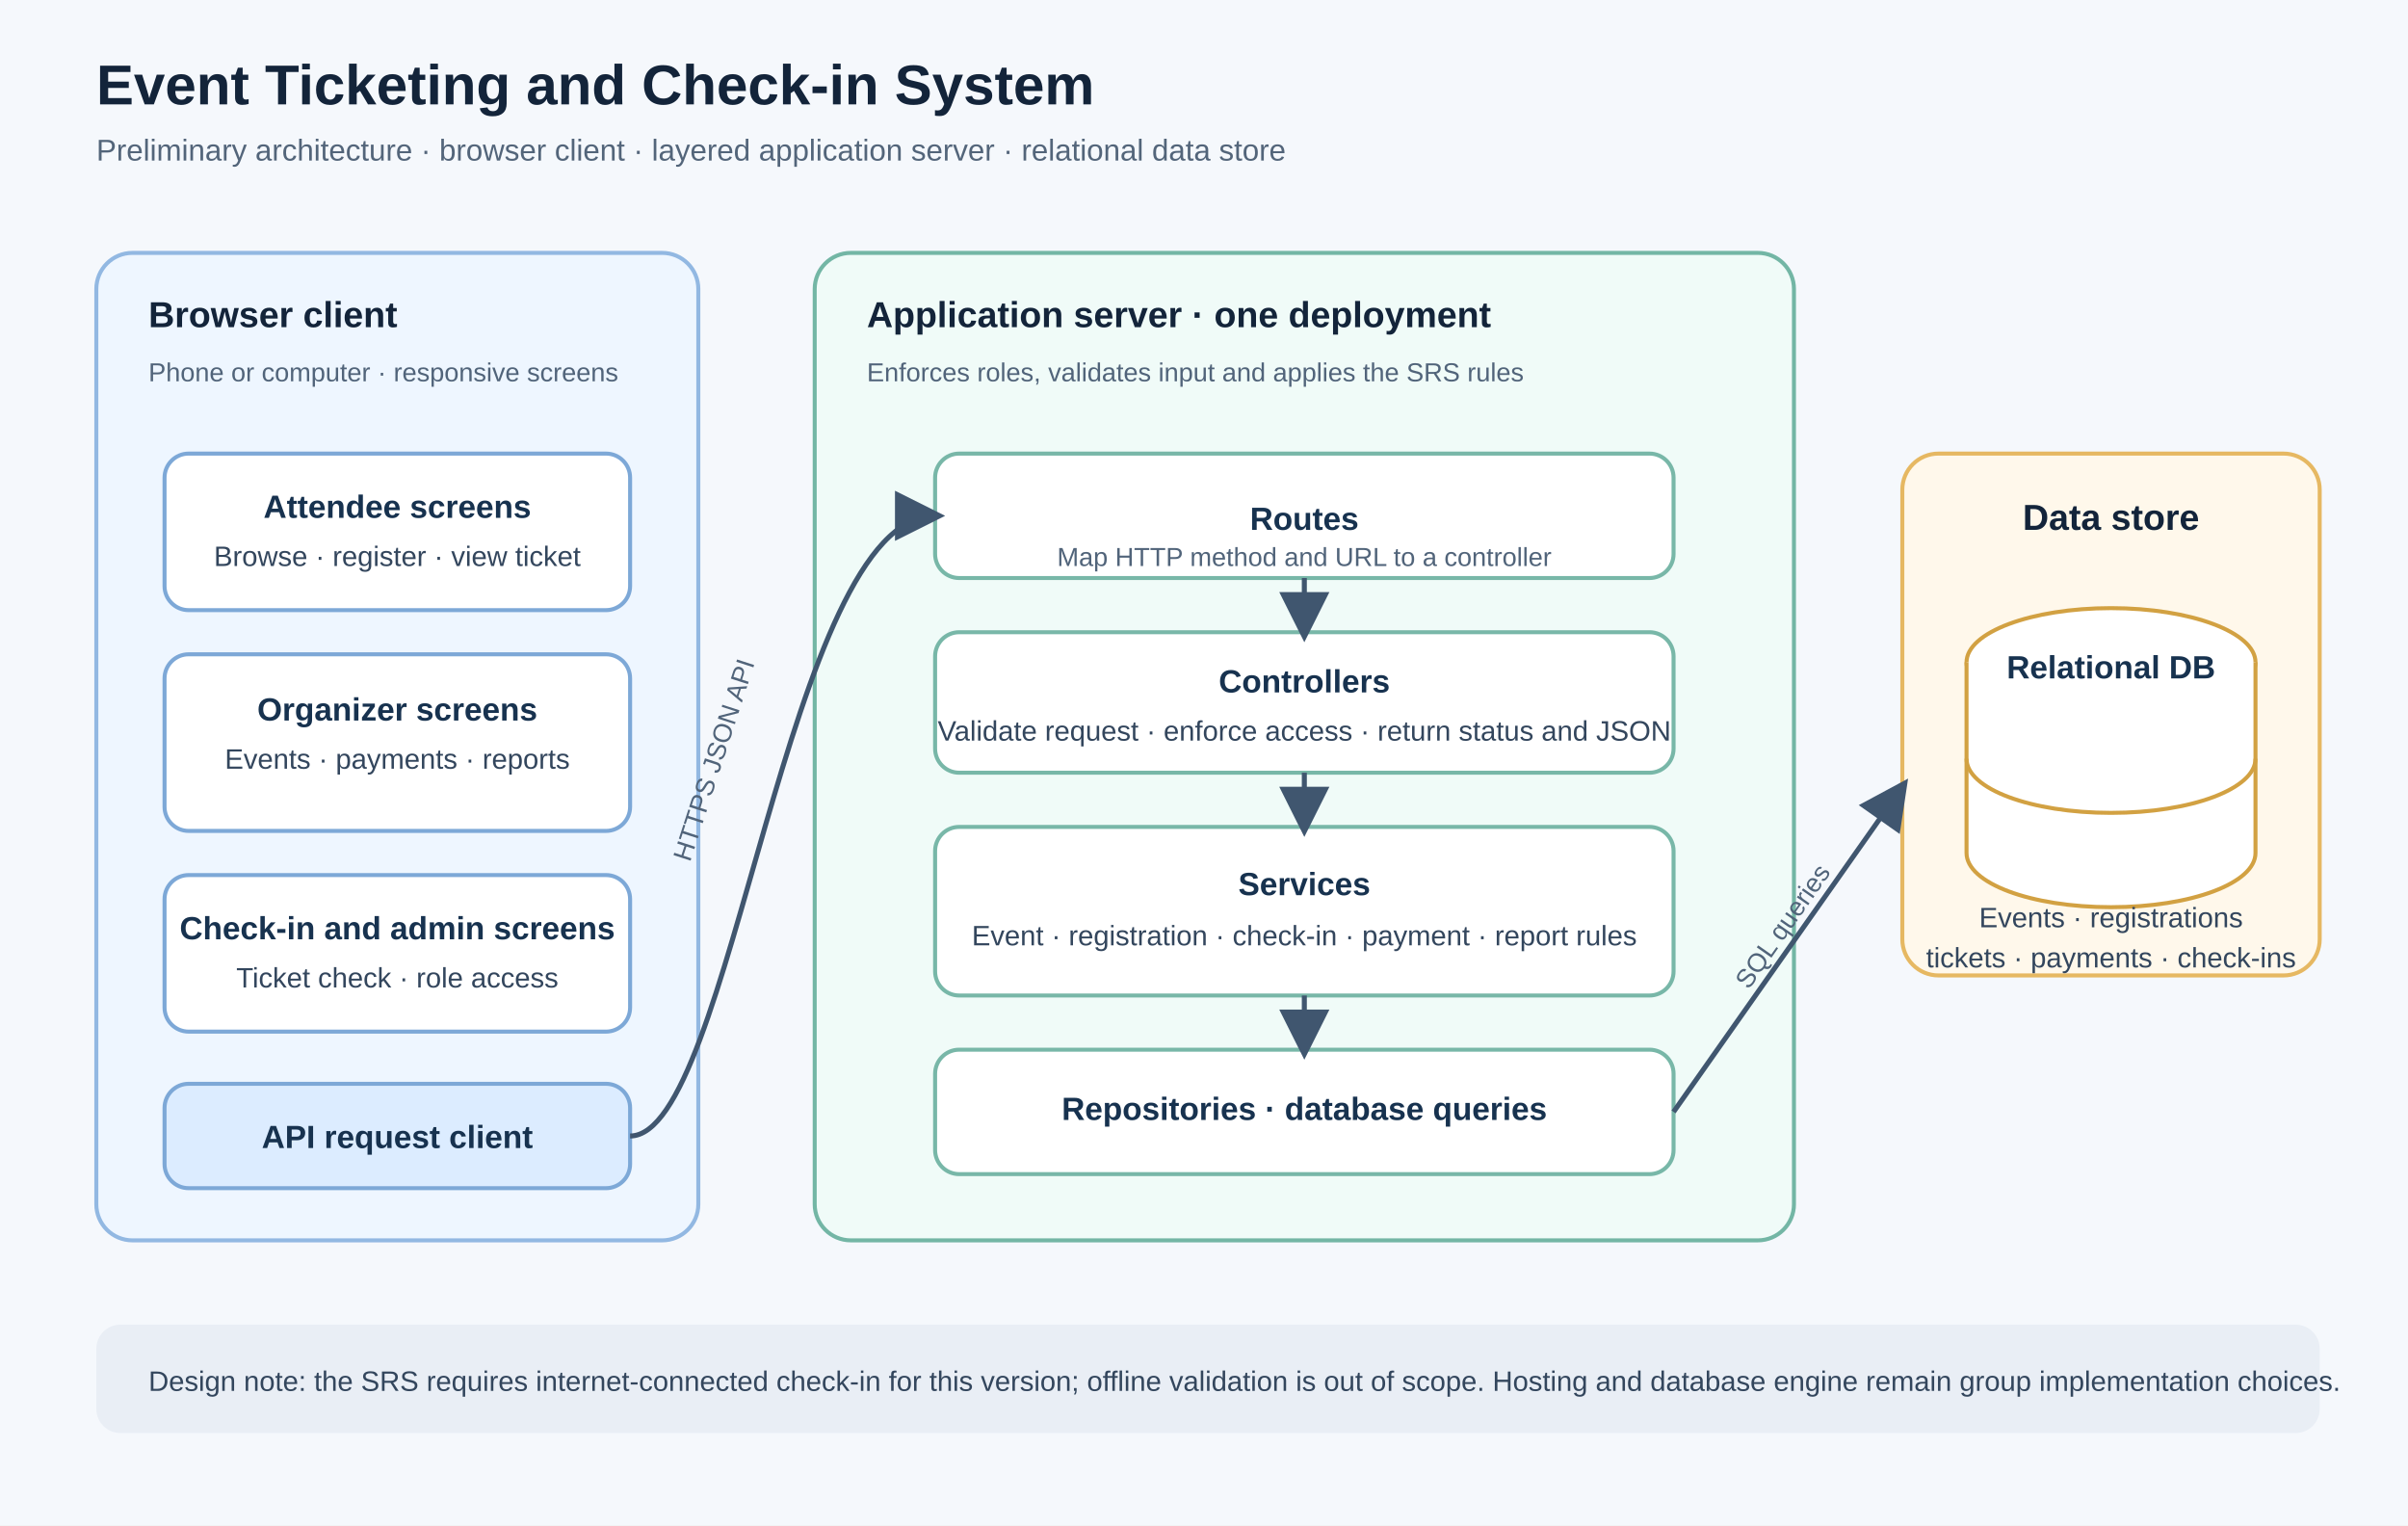
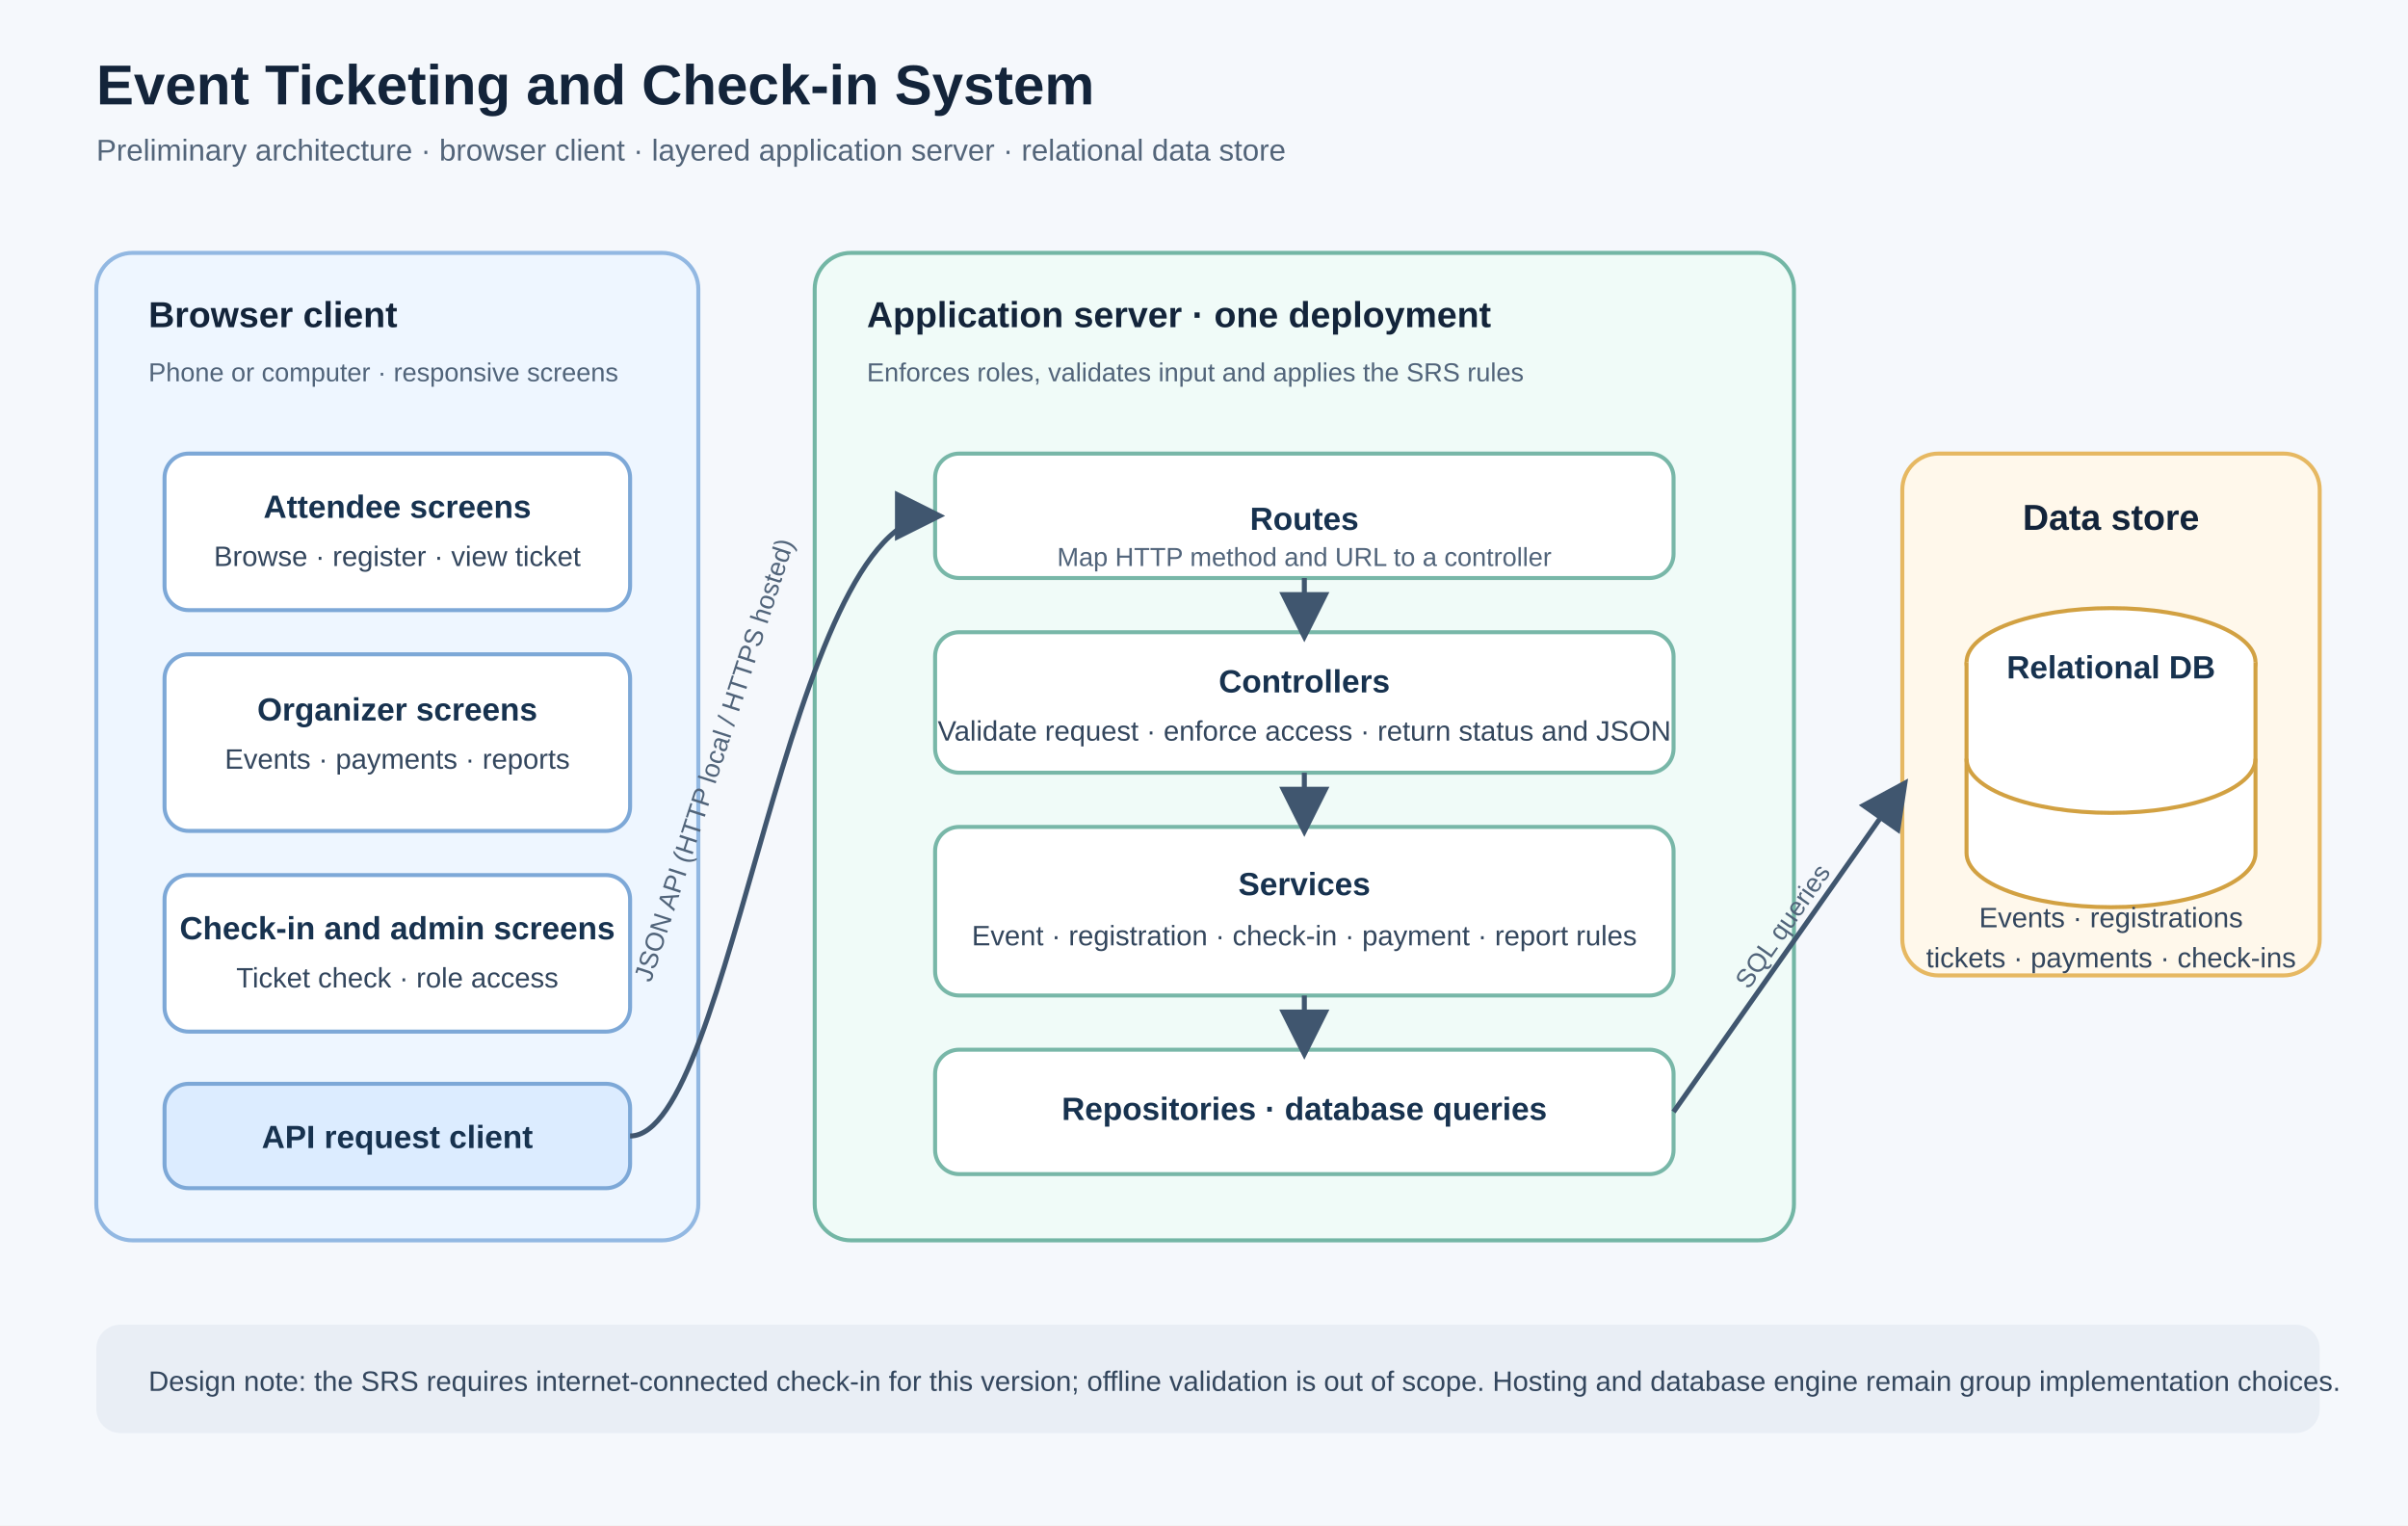
<svg xmlns="http://www.w3.org/2000/svg" width="1200" height="760" viewBox="0 0 1200 760" role="img" aria-labelledby="title desc">
  <defs>
    <marker id="arrow" markerWidth="10" markerHeight="10" refX="8" refY="5" orient="auto" markerUnits="strokeWidth">
      <path d="M0,0 L10,5 L0,10 z" fill="#40566f" />
    </marker>
    <style>
      .title{font:700 28px Arial,sans-serif;fill:#13243a}.subtitle{font:15px Arial,sans-serif;fill:#53657a}
      .section{font:700 18px Arial,sans-serif;fill:#13243a}.label{font:700 16px Arial,sans-serif;fill:#17324f}
      .body{font:14px Arial,sans-serif;fill:#33465d}.small{font:13px Arial,sans-serif;fill:#51647a}
      .box{rx:12;stroke-width:2}.line{stroke:#40566f;stroke-width:2.5;fill:none;marker-end:url(#arrow)}
      .dash{stroke-dasharray:8 7}
    </style>
  </defs>
  <rect width="1200" height="760" fill="#f5f8fc" />
  <text x="48" y="52" class="title">Event Ticketing and Check-in System</text>
  <text x="48" y="80" class="subtitle">Preliminary architecture · browser client · layered application server · relational data store</text>
  <rect x="48" y="126" width="300" height="492" rx="18" fill="#eef6ff" stroke="#92b8e2" stroke-width="2" />
  <text x="74" y="163" class="section">Browser client</text>
  <text x="74" y="190" class="small">Phone or computer · responsive screens</text>
  <rect class="box" x="82" y="226" width="232" height="78" fill="#ffffff" stroke="#7da8d7" />
  <text x="198" y="258" text-anchor="middle" class="label">Attendee screens</text>
  <text x="198" y="282" text-anchor="middle" class="body">Browse · register · view ticket</text>
  <rect class="box" x="82" y="326" width="232" height="88" fill="#ffffff" stroke="#7da8d7" />
  <text x="198" y="359" text-anchor="middle" class="label">Organizer screens</text>
  <text x="198" y="383" text-anchor="middle" class="body">Events · payments · reports</text>
  <rect class="box" x="82" y="436" width="232" height="78" fill="#ffffff" stroke="#7da8d7" />
  <text x="198" y="468" text-anchor="middle" class="label">Check-in and admin screens</text>
  <text x="198" y="492" text-anchor="middle" class="body">Ticket check · role access</text>
  <rect class="box" x="82" y="540" width="232" height="52" fill="#dcecff" stroke="#7da8d7" />
  <text x="198" y="572" text-anchor="middle" class="label">API request client</text>
  <rect x="406" y="126" width="488" height="492" rx="18" fill="#f0fbf8" stroke="#73b6a5" stroke-width="2" />
  <text x="432" y="163" class="section">Application server · one deployment</text>
  <text x="432" y="190" class="small">Enforces roles, validates input and applies the SRS rules</text>
  <rect class="box" x="466" y="226" width="368" height="62" fill="#ffffff" stroke="#78b7a8" />
  <text x="650" y="264" text-anchor="middle" class="label">Routes</text>
  <text x="650" y="282" text-anchor="middle" class="small">Map HTTP method and URL to a controller</text>
  <rect class="box" x="466" y="315" width="368" height="70" fill="#ffffff" stroke="#78b7a8" />
  <text x="650" y="345" text-anchor="middle" class="label">Controllers</text>
  <text x="650" y="369" text-anchor="middle" class="body">Validate request · enforce access · return status and JSON</text>
  <rect class="box" x="466" y="412" width="368" height="84" fill="#ffffff" stroke="#78b7a8" />
  <text x="650" y="446" text-anchor="middle" class="label">Services</text>
  <text x="650" y="471" text-anchor="middle" class="body">Event · registration · check-in · payment · report rules</text>
  <rect class="box" x="466" y="523" width="368" height="62" fill="#ffffff" stroke="#78b7a8" />
  <text x="650" y="558" text-anchor="middle" class="label">Repositories · database queries</text>
  <rect x="948" y="226" width="208" height="260" rx="18" fill="#fff8eb" stroke="#e6b862" stroke-width="2" />
  <text x="1052" y="264" text-anchor="middle" class="section">Data store</text>
  <ellipse cx="1052" cy="330" rx="72" ry="27" fill="#ffffff" stroke="#d2a142" stroke-width="2" />
  <path d="M980 330v95c0 15 32 27 72 27s72-12 72-27v-95" fill="#ffffff" stroke="#d2a142" stroke-width="2" />
  <path d="M980 378c0 15 32 27 72 27s72-12 72-27" fill="none" stroke="#d2a142" stroke-width="2" />
  <text x="1052" y="338" text-anchor="middle" class="label">Relational DB</text>
  <text x="1052" y="462" text-anchor="middle" class="body">Events · registrations</text>
  <text x="1052" y="482" text-anchor="middle" class="body">tickets · payments · check-ins</text>
  <path class="line" d="M314 566 C365 566 392 257 466 257" />
-   <text x="360" y="380" text-anchor="middle" class="small" transform="rotate(-72 360 380)">HTTPS JSON API</text>
+   <text x="360" y="380" text-anchor="middle" class="small" transform="rotate(-72 360 380)">JSON API (HTTP local / HTTPS hosted)</text>
  <path class="line" d="M650 288 L650 315" />
  <path class="line" d="M650 385 L650 412" />
  <path class="line" d="M650 496 L650 523" />
  <path class="line" d="M834 554 L948 392" />
  <text x="892" y="464" text-anchor="middle" class="small" transform="rotate(-55 892 464)">SQL queries</text>
  <rect x="48" y="660" width="1108" height="54" rx="12" fill="#e9eef5" />
  <text x="74" y="693" class="body">Design note: the SRS requires internet-connected check-in for this version; offline validation is out of scope. Hosting and database engine remain group implementation choices.</text>
</svg>
